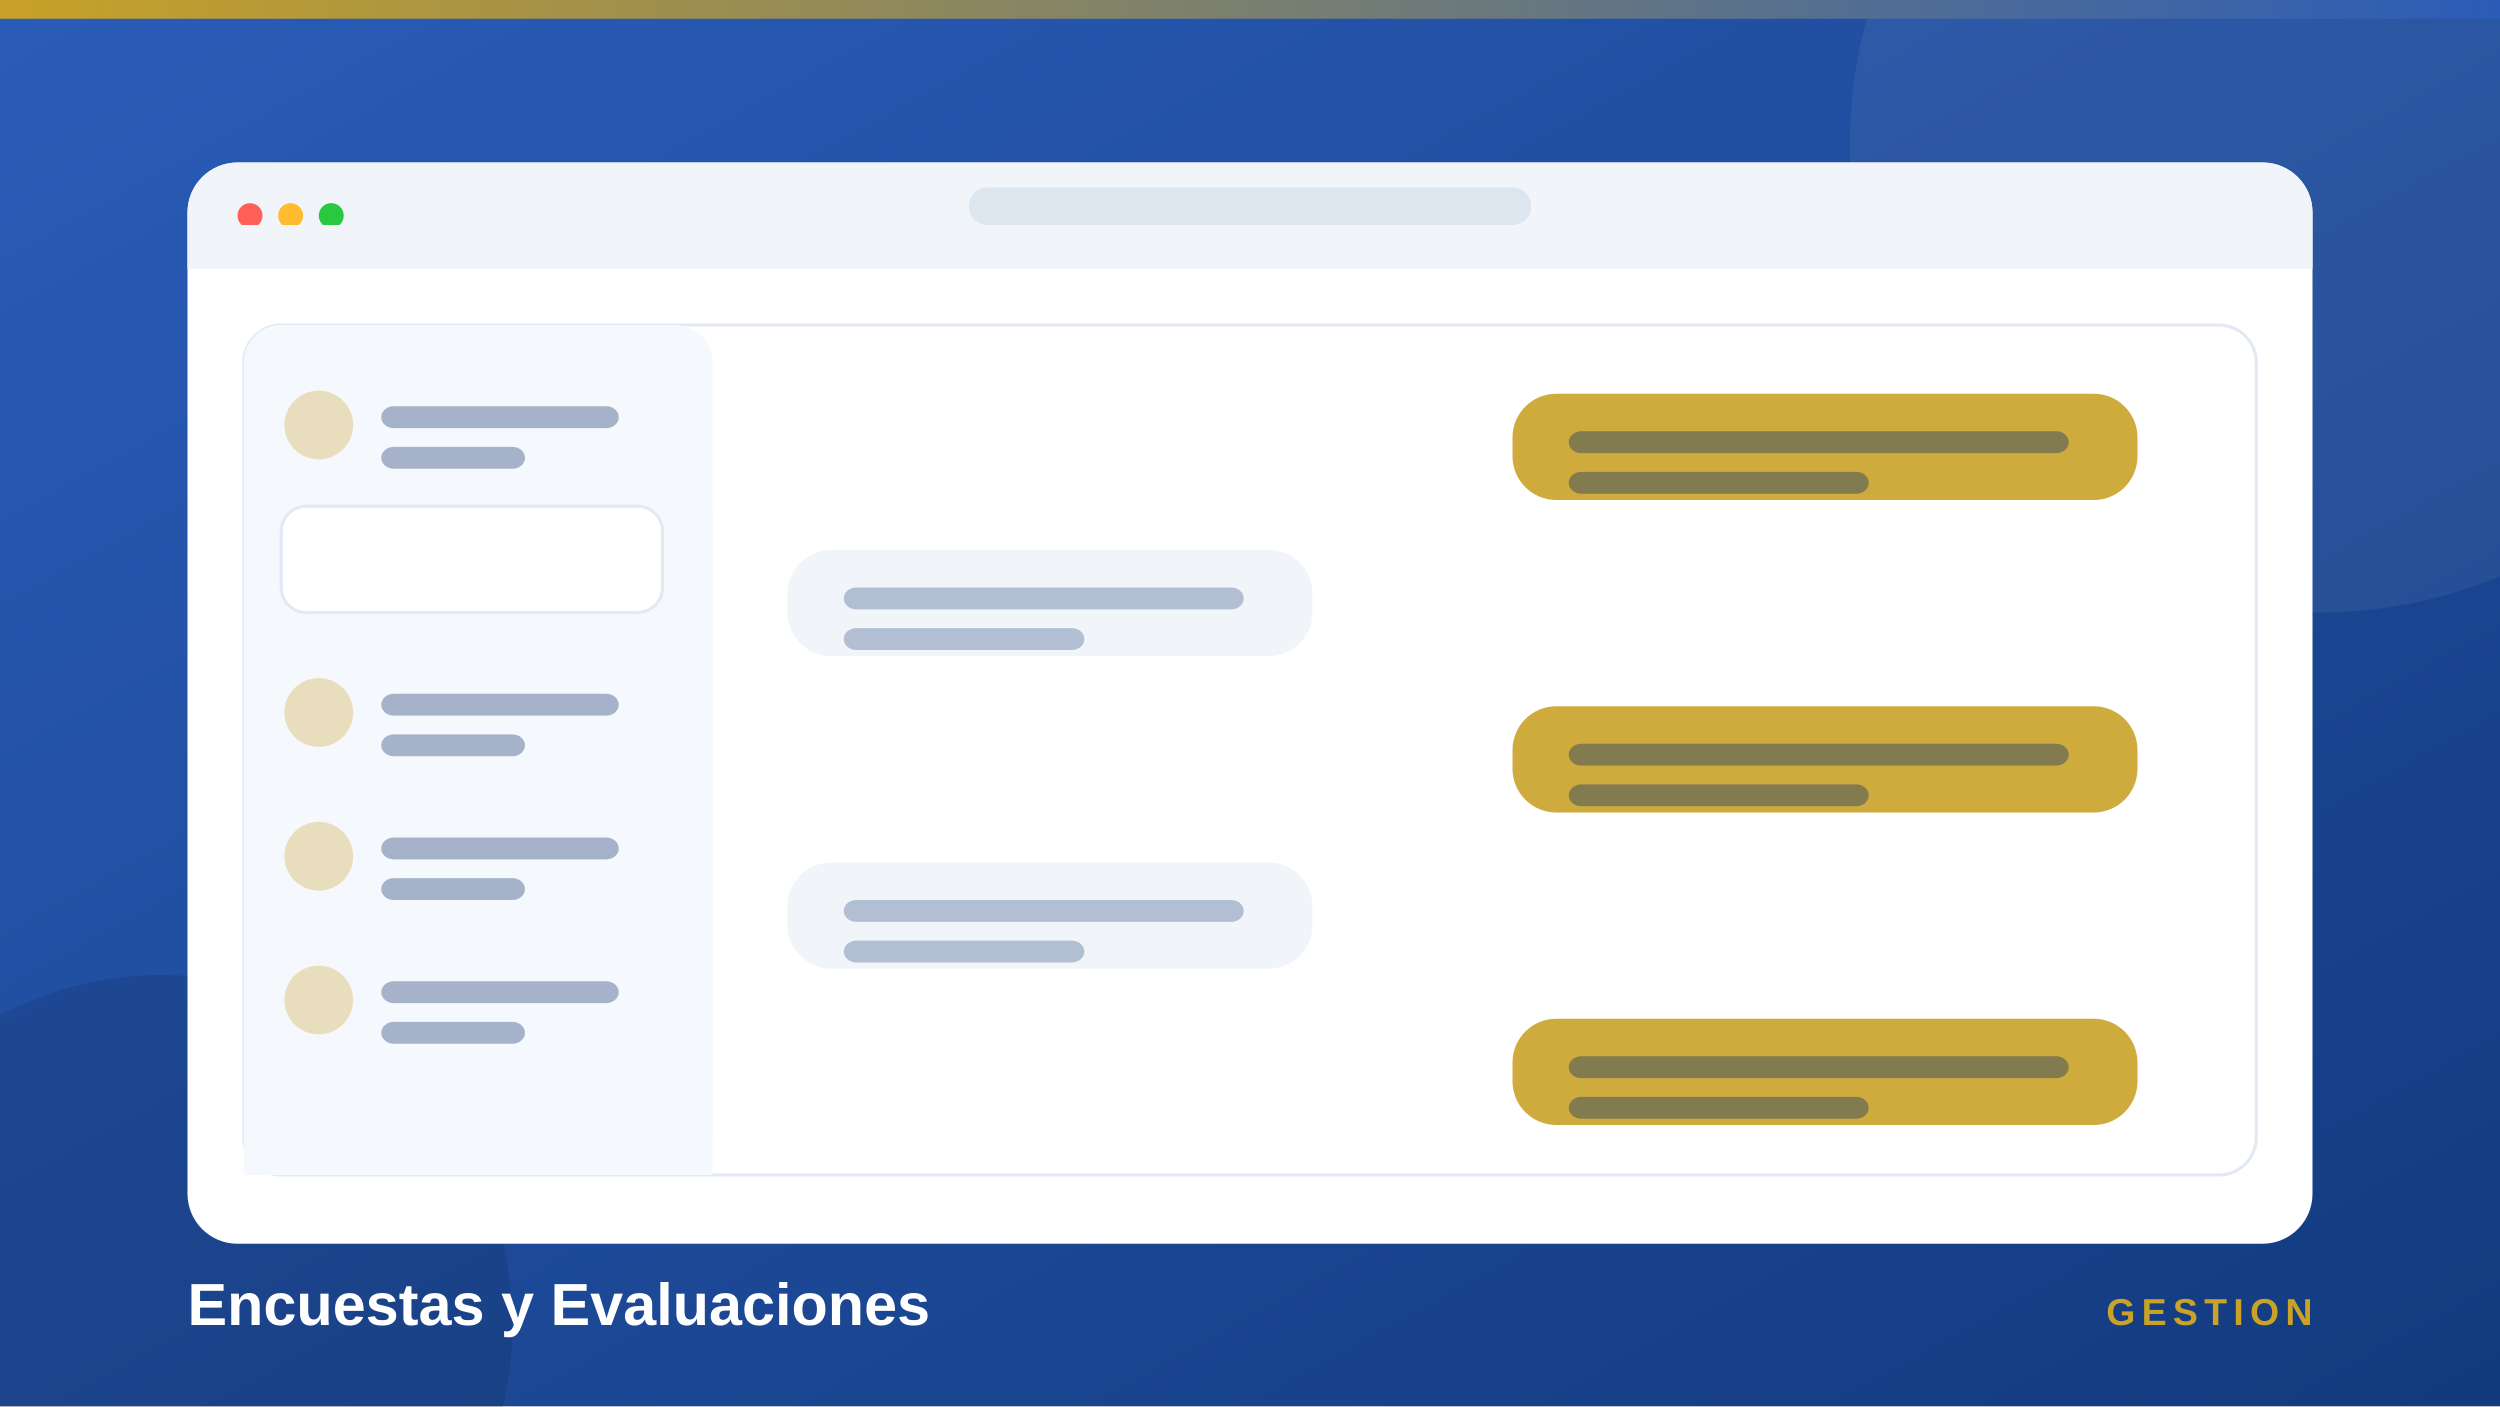
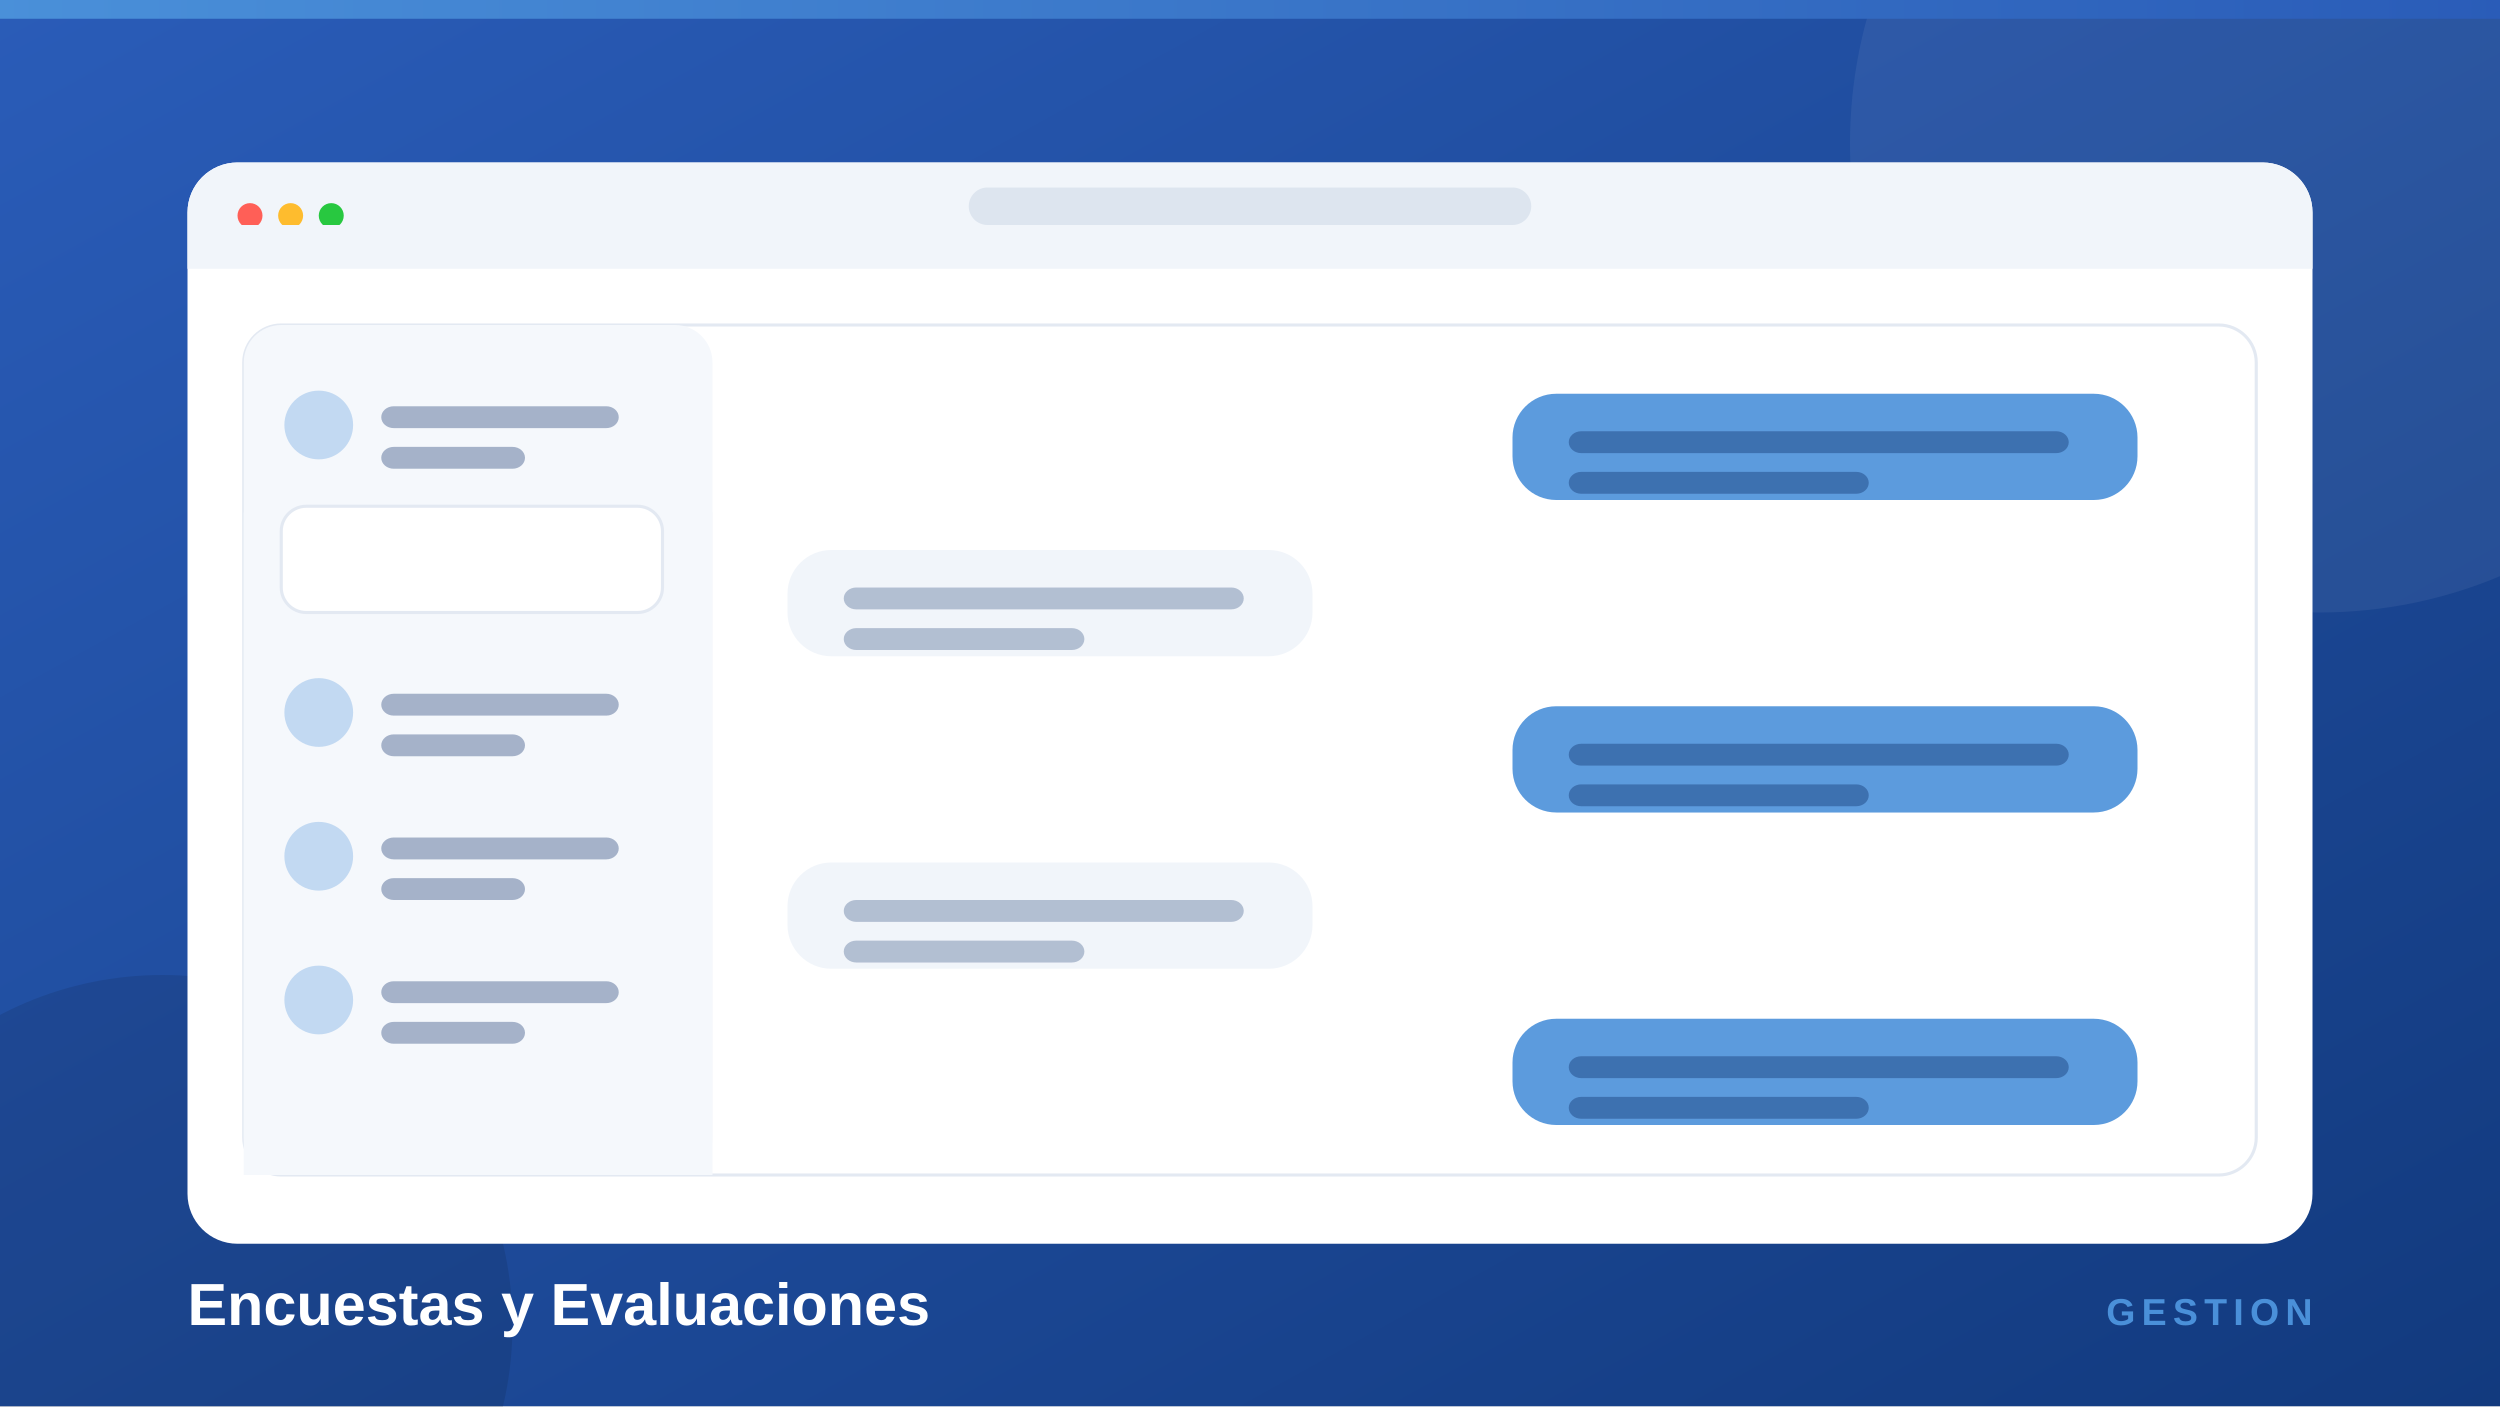
<svg xmlns="http://www.w3.org/2000/svg" width="800" height="450" viewBox="0 0 800 450" role="img" aria-label="Encuestas y Evaluaciones">
  <defs>
    <linearGradient id="bg" x1="0" y1="0" x2="1" y2="1">
      <stop offset="0" stop-color="#2A5CB8" />
      <stop offset="1" stop-color="#123A7E" />
    </linearGradient>
    <linearGradient id="bar" x1="0" y1="0" x2="1" y2="0">
-       <stop offset="0" stop-color="#C9A227" />
+       <stop offset="0" stop-color="#4A90D9" />
      <stop offset="1" stop-color="#2A5CB8" />
    </linearGradient>
  </defs>
  <rect width="800" height="450" fill="url(#bg)" />
  <circle cx="742" cy="46" r="150" fill="#FFFFFF" opacity="0.06" />
  <circle cx="52" cy="424" r="112" fill="#000000" opacity="0.10" />
  <g transform="translate(60,52)">
    <rect x="0" y="0" width="680" height="346" rx="16" fill="#FFFFFF" />
    <path d="M0 16 A16 16 0 0 1 16 0 L664 0 A16 16 0 0 1 680 16 L680 20 L0 20 Z" fill="#F1F5FA" />
    <circle cx="20" cy="17" r="4" fill="#FF5F57" />
    <circle cx="33" cy="17" r="4" fill="#FEBC2E" />
    <circle cx="46" cy="17" r="4" fill="#28C840" />
    <rect x="250" y="8" width="180" height="12" rx="6" fill="#DDE5EF" />
    <rect x="0" y="20" width="680" height="14" fill="#F1F5FA" />
    <rect x="18" y="52" width="644" height="272" rx="12" fill="#FFFFFF" stroke="#E3E9F2" />
    <rect x="18" y="52" width="150" height="272" rx="12" fill="#F5F8FC" />
    <rect x="18" y="112" width="150" height="212" fill="#F5F8FC" />
-     <circle cx="42" cy="84" r="11" fill="#C9A227" opacity="0.3" />
+     <circle cx="42" cy="84" r="11" fill="#4A90D9" opacity="0.3" />
    <rect x="62" y="78" width="76" height="7" rx="4" fill="#10316B" opacity="0.35" />
    <rect x="62" y="91" width="46" height="7" rx="4" fill="#10316B" opacity="0.35" />
-     <circle cx="42" cy="130" r="11" fill="#C9A227" opacity="0.3" />
+     <circle cx="42" cy="130" r="11" fill="#4A90D9" opacity="0.3" />
    <rect x="62" y="124" width="76" height="7" rx="4" fill="#10316B" opacity="0.35" />
    <rect x="62" y="137" width="46" height="7" rx="4" fill="#10316B" opacity="0.35" />
    <rect x="30" y="110" width="122" height="34" rx="8" fill="#FFFFFF" stroke="#E3E9F2" />
-     <circle cx="42" cy="176" r="11" fill="#C9A227" opacity="0.3" />
+     <circle cx="42" cy="176" r="11" fill="#4A90D9" opacity="0.3" />
    <rect x="62" y="170" width="76" height="7" rx="4" fill="#10316B" opacity="0.35" />
    <rect x="62" y="183" width="46" height="7" rx="4" fill="#10316B" opacity="0.35" />
-     <circle cx="42" cy="222" r="11" fill="#C9A227" opacity="0.3" />
+     <circle cx="42" cy="222" r="11" fill="#4A90D9" opacity="0.3" />
    <rect x="62" y="216" width="76" height="7" rx="4" fill="#10316B" opacity="0.35" />
    <rect x="62" y="229" width="46" height="7" rx="4" fill="#10316B" opacity="0.35" />
-     <circle cx="42" cy="268" r="11" fill="#C9A227" opacity="0.3" />
+     <circle cx="42" cy="268" r="11" fill="#4A90D9" opacity="0.3" />
    <rect x="62" y="262" width="76" height="7" rx="4" fill="#10316B" opacity="0.35" />
    <rect x="62" y="275" width="46" height="7" rx="4" fill="#10316B" opacity="0.35" />
-     <rect x="424" y="74" width="200" height="34" rx="14" fill="#C9A227" opacity="0.9" />
+     <rect x="424" y="74" width="200" height="34" rx="14" fill="#4A90D9" opacity="0.9" />
    <rect x="442" y="86" width="160" height="7" rx="4" fill="#10316B" opacity="0.4" />
    <rect x="442" y="99" width="96" height="7" rx="4" fill="#10316B" opacity="0.4" />
    <rect x="192" y="124" width="168" height="34" rx="14" fill="#F1F5FA" opacity="1" />
    <rect x="210" y="136" width="128" height="7" rx="4" fill="#10316B" opacity="0.28" />
    <rect x="210" y="149" width="77" height="7" rx="4" fill="#10316B" opacity="0.28" />
-     <rect x="424" y="174" width="200" height="34" rx="14" fill="#C9A227" opacity="0.9" />
+     <rect x="424" y="174" width="200" height="34" rx="14" fill="#4A90D9" opacity="0.9" />
    <rect x="442" y="186" width="160" height="7" rx="4" fill="#10316B" opacity="0.4" />
    <rect x="442" y="199" width="96" height="7" rx="4" fill="#10316B" opacity="0.4" />
    <rect x="192" y="224" width="168" height="34" rx="14" fill="#F1F5FA" opacity="1" />
    <rect x="210" y="236" width="128" height="7" rx="4" fill="#10316B" opacity="0.28" />
    <rect x="210" y="249" width="77" height="7" rx="4" fill="#10316B" opacity="0.28" />
-     <rect x="424" y="274" width="200" height="34" rx="14" fill="#C9A227" opacity="0.9" />
+     <rect x="424" y="274" width="200" height="34" rx="14" fill="#4A90D9" opacity="0.9" />
    <rect x="442" y="286" width="160" height="7" rx="4" fill="#10316B" opacity="0.4" />
    <rect x="442" y="299" width="96" height="7" rx="4" fill="#10316B" opacity="0.4" />
  </g>
  <text x="60" y="424" font-family="Segoe UI,Arial,sans-serif" font-size="19" font-weight="700" fill="#FFFFFF">Encuestas y Evaluaciones</text>
-   <text x="740" y="424" text-anchor="end" font-family="Segoe UI,Arial,sans-serif" font-size="12" font-weight="600" letter-spacing="2" fill="#C9A227">GESTION</text>
+   <text x="740" y="424" text-anchor="end" font-family="Segoe UI,Arial,sans-serif" font-size="12" font-weight="600" letter-spacing="2" fill="#4A90D9">GESTION</text>
  <rect x="0" y="0" width="800" height="6" fill="url(#bar)" />
</svg>
